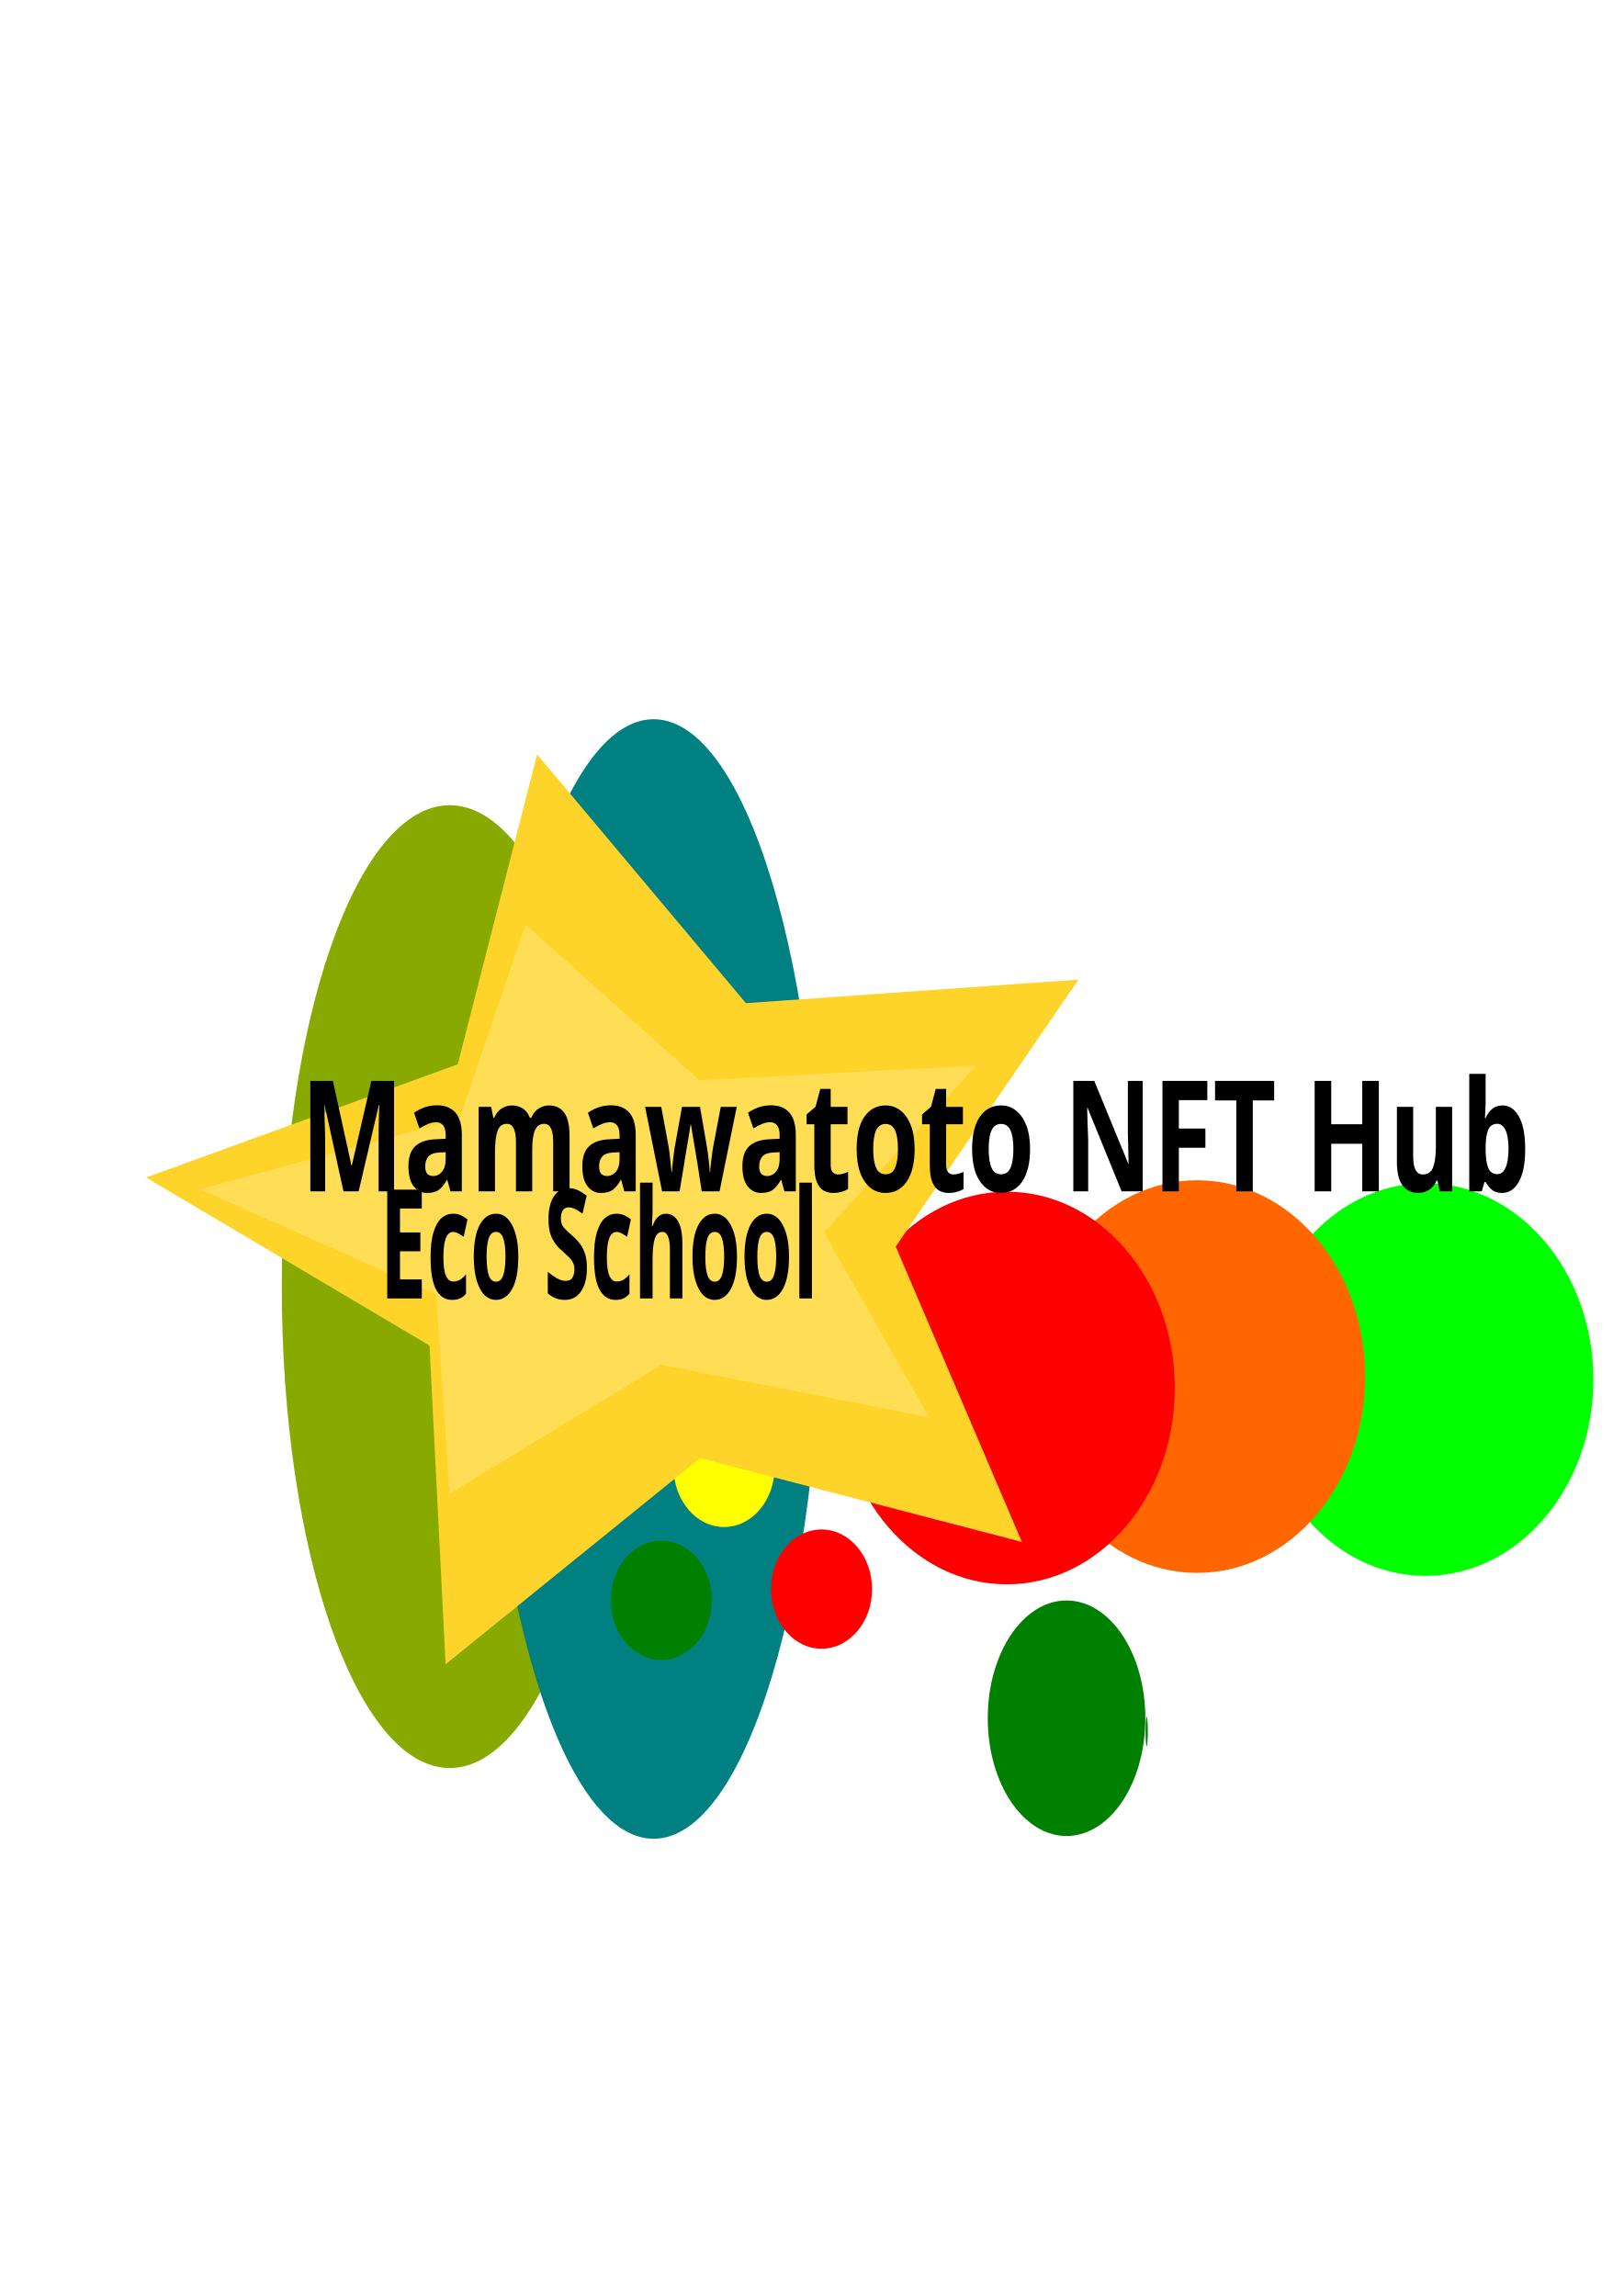
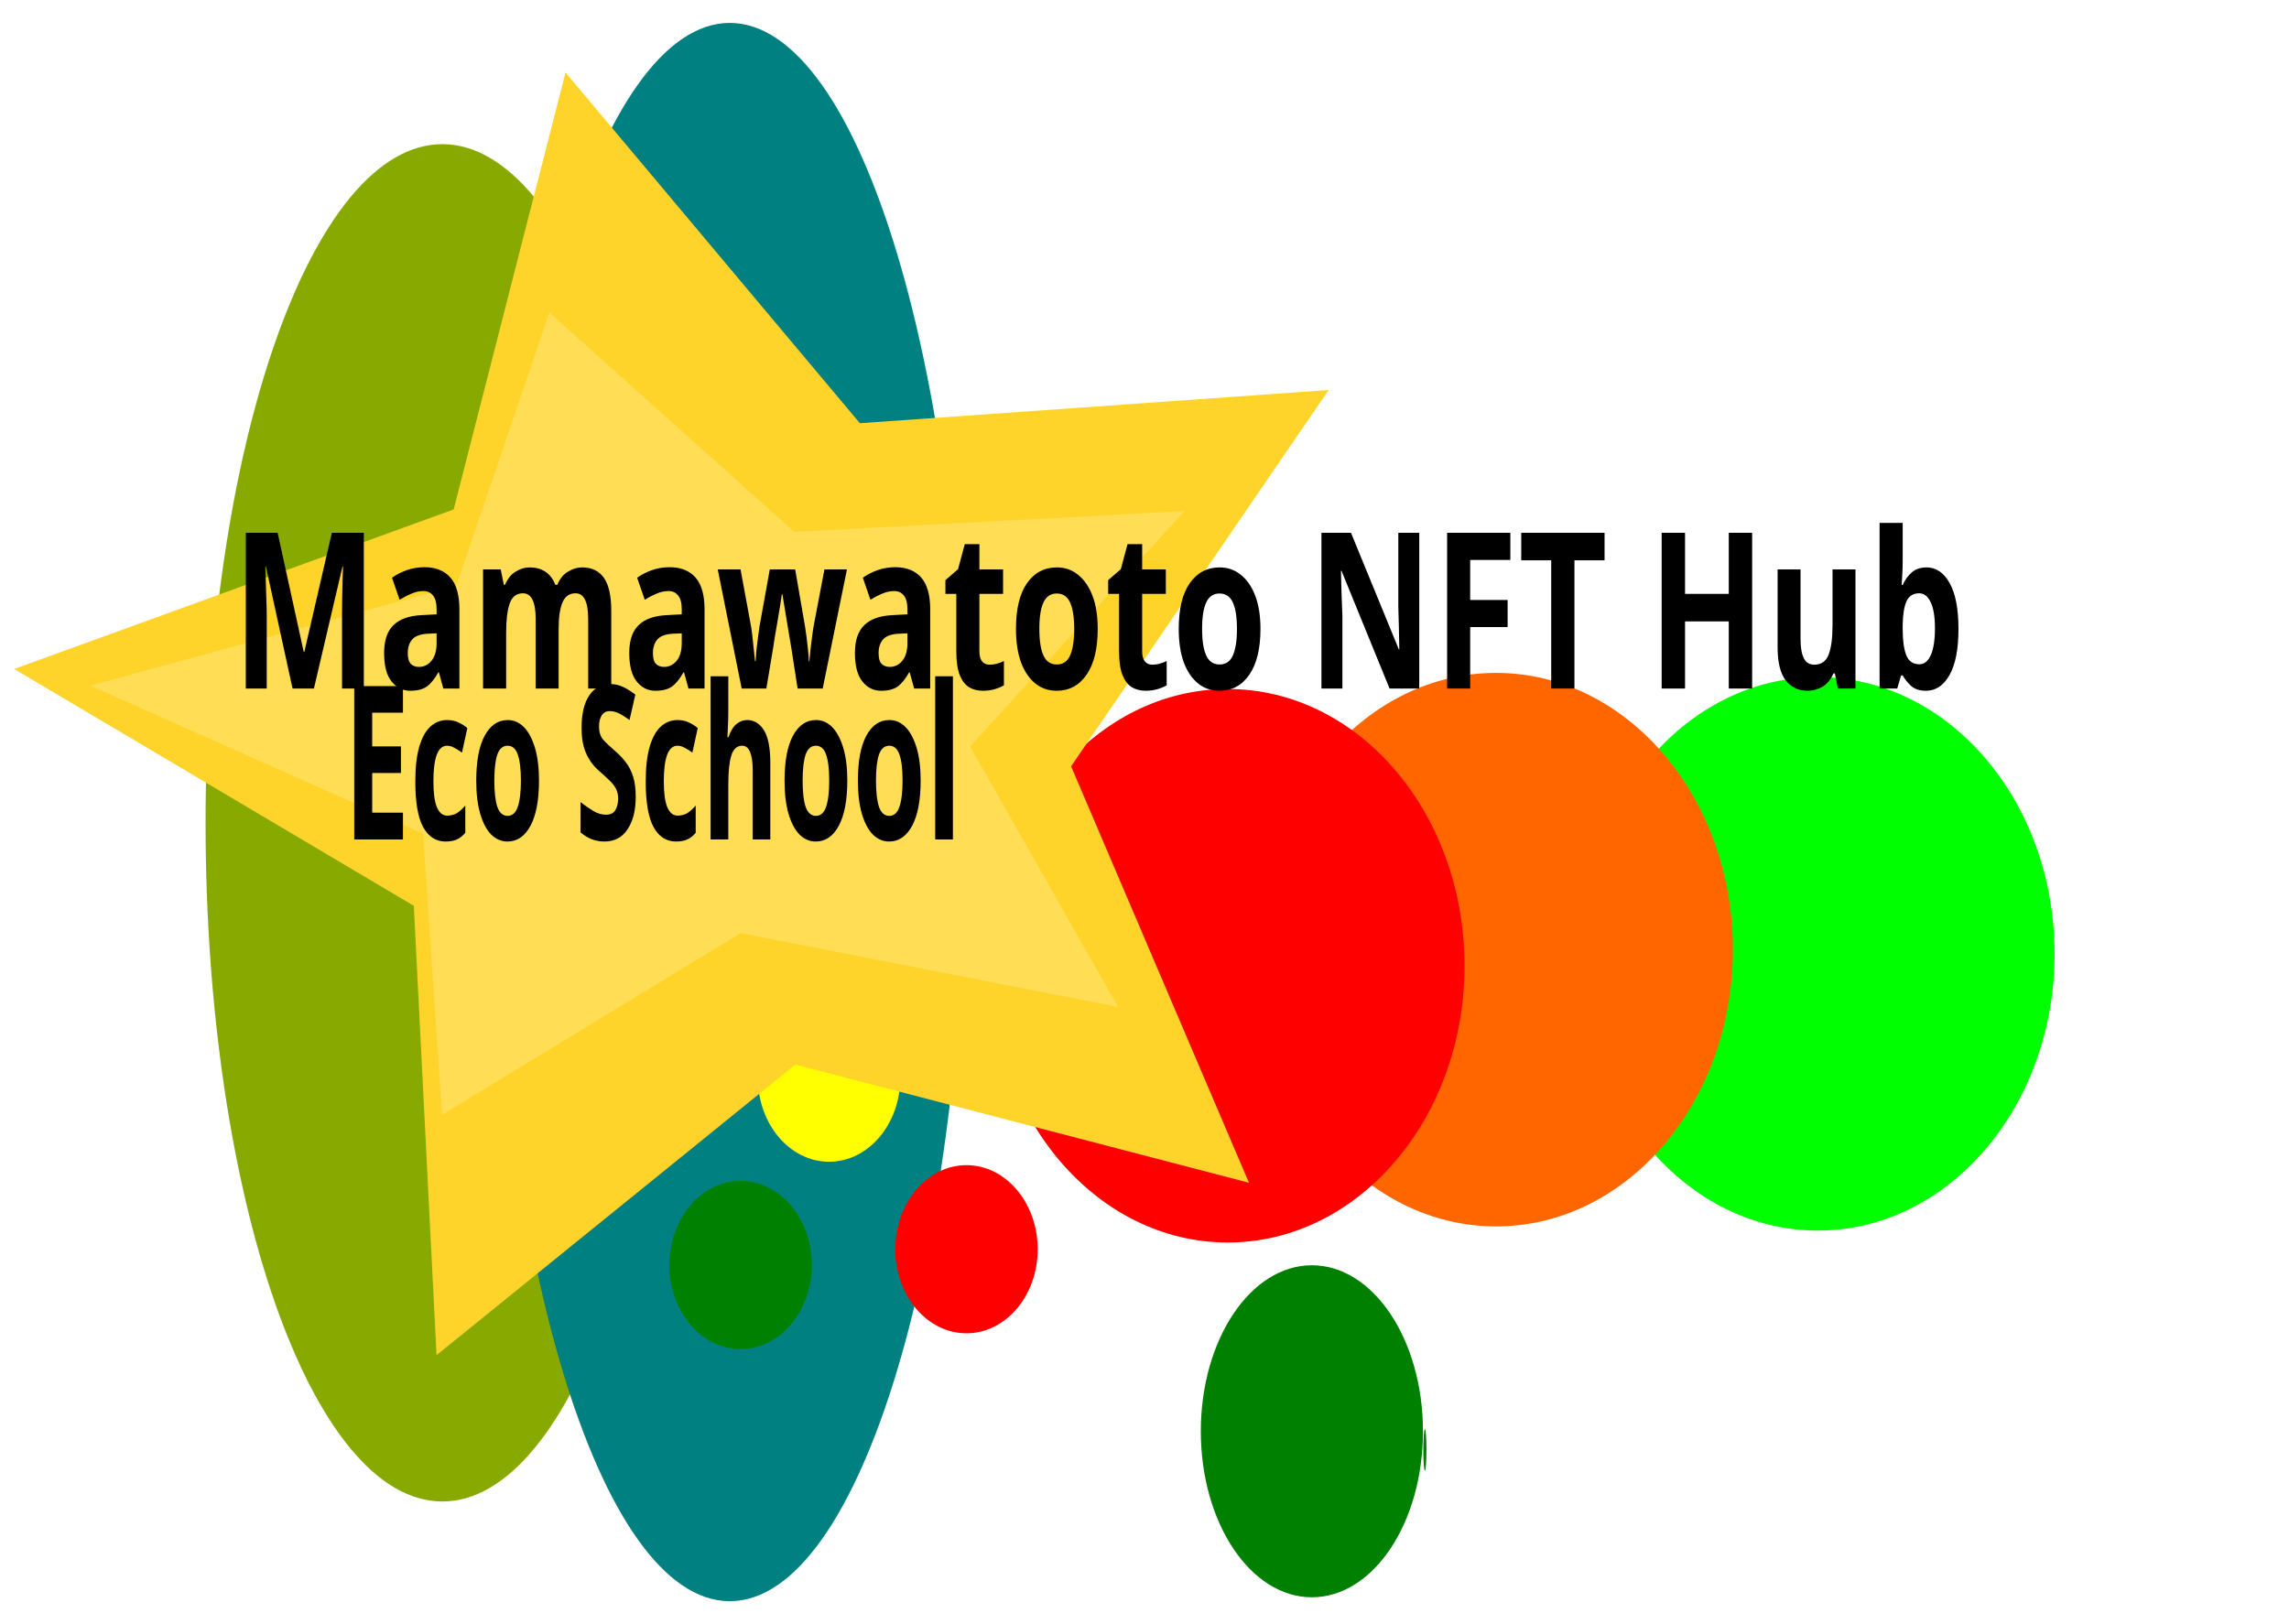
- <svg xmlns="http://www.w3.org/2000/svg" width="210mm" height="297mm" viewBox="0 0 210 297" version="1.1" id="svg5">
+ <svg xmlns="http://www.w3.org/2000/svg" width="210mm" height="149mm" viewBox="0 0 210 149" version="1.1" id="svg5">
  <defs id="defs2" />
  <g id="layer1">
-     <ellipse style="fill:#88aa00;fill-rule:evenodd;stroke-width:0.242" id="path103" cx="58.168" cy="166.432" rx="21.725" ry="62.273" />
-     <ellipse style="fill:#008080;fill-rule:evenodd;stroke-width:0.261" id="path103-9" cx="84.537" cy="165.444" rx="21.725" ry="72.409" />
-     <ellipse style="fill:#00ff00;fill-rule:evenodd;stroke-width:0.154" id="path103-9-0" cx="184.354" cy="178.452" rx="21.725" ry="25.394" />
-     <ellipse style="fill:#ff6600;fill-rule:evenodd;stroke-width:0.154" id="path103-9-0-9" cx="154.838" cy="178.069" rx="21.725" ry="25.394" />
-     <ellipse style="fill:#ff0000;fill-rule:evenodd;stroke-width:0.154" id="path103-9-0-9-3" cx="130.219" cy="179.547" rx="21.725" ry="25.394" />
-     <ellipse style="fill:#808000;fill-rule:evenodd;stroke-width:0.047" id="path103-9-0-2" cx="99.275" cy="169.102" rx="6.535" ry="7.714" />
-     <ellipse style="fill:#ffff00;fill-rule:evenodd;stroke-width:0.047" id="path103-9-0-2-2" cx="93.648" cy="189.817" rx="6.535" ry="7.714" />
-     <ellipse style="fill:#008000;fill-rule:evenodd;stroke-width:0.047" id="path103-9-0-2-2-5" cx="85.528" cy="207.005" rx="6.535" ry="7.714" />
-     <ellipse style="fill:#ff0000;fill-rule:evenodd;stroke-width:0.047" id="path103-9-0-2-2-5-2" cx="106.251" cy="205.558" rx="6.535" ry="7.714" />
-     <path style="fill:#ffd42a;fill-rule:evenodd" id="path127" d="m 340.334,561.503 -5.451,-112.638 -95.879,-59.366 105.44,-39.991 26.832,-109.531 70.617,87.922 112.462,-8.328 -61.797,94.33 42.673,104.384 -108.809,-29.623 z" transform="matrix(0.3824177,0,0,0.366054,-72.51504,9.736705)" />
-     <path style="fill:#ffdd55;fill-rule:evenodd" id="path127-6" transform="matrix(0.3182732,0,0,0.2289649,-50.18541,64.65891)" d="m 340.334,561.503 -5.451,-112.638 -95.879,-59.366 105.44,-39.991 26.832,-109.531 70.617,87.922 112.462,-8.328 -61.797,94.33 42.673,104.384 -108.809,-29.623 z" />
-     <text xml:space="preserve" style="font-style:normal;font-weight:normal;font-size:16.842px;line-height:1.25;font-family:sans-serif;fill:#000000;fill-opacity:1;stroke:none;stroke-width:0.421" x="46.154" y="129.756" id="text3209" transform="scale(0.8419789,1.187678)">
-       <tspan style="font-style:normal;font-variant:normal;font-weight:bold;font-stretch:normal;font-family:'Tlwg Typo';-inkscape-font-specification:'Tlwg Typo Bold';stroke-width:0.421" x="46.154" y="129.756" id="tspan15849">Mamawatoto NFT Hub</tspan>
-     </text>
-     <text xml:space="preserve" style="font-style:normal;font-weight:normal;font-size:14.639px;line-height:1.25;font-family:sans-serif;fill:#000000;fill-opacity:1;stroke:none;stroke-width:0.366" x="66.104" y="124.772" id="text3209-5" transform="scale(0.7428824,1.346108)">
-       <tspan style="font-style:normal;font-variant:normal;font-weight:bold;font-stretch:normal;font-family:'Tlwg Typo';-inkscape-font-specification:'Tlwg Typo Bold';stroke-width:0.366" x="66.104" y="124.772" id="tspan15849-6">Eco School</tspan>
-     </text>
-     <ellipse style="fill:#008000;stroke-width:0.265" id="path45913" cx="137.941" cy="222.262" rx="10.19" ry="15.233" />
-     <ellipse style="fill:#008000;stroke-width:0.265" id="path46039" cx="148.308" cy="223.972" rx="0.145" ry="1.904" />
+     <g id="g46352" transform="translate(-17.5842,-90.93055)">
+       <ellipse style="fill:#88aa00;fill-rule:evenodd;stroke-width:0.242" id="path103" cx="58.168" cy="166.432" rx="21.725" ry="62.273" />
+       <ellipse style="fill:#008080;fill-rule:evenodd;stroke-width:0.261" id="path103-9" cx="84.537" cy="165.444" rx="21.725" ry="72.409" />
+       <ellipse style="fill:#00ff00;fill-rule:evenodd;stroke-width:0.154" id="path103-9-0" cx="184.354" cy="178.452" rx="21.725" ry="25.394" />
+       <ellipse style="fill:#ff6600;fill-rule:evenodd;stroke-width:0.154" id="path103-9-0-9" cx="154.838" cy="178.069" rx="21.725" ry="25.394" />
+       <ellipse style="fill:#ff0000;fill-rule:evenodd;stroke-width:0.154" id="path103-9-0-9-3" cx="130.219" cy="179.547" rx="21.725" ry="25.394" />
+       <ellipse style="fill:#808000;fill-rule:evenodd;stroke-width:0.047" id="path103-9-0-2" cx="99.275" cy="169.102" rx="6.535" ry="7.714" />
+       <ellipse style="fill:#ffff00;fill-rule:evenodd;stroke-width:0.047" id="path103-9-0-2-2" cx="93.648" cy="189.817" rx="6.535" ry="7.714" />
+       <ellipse style="fill:#008000;fill-rule:evenodd;stroke-width:0.047" id="path103-9-0-2-2-5" cx="85.528" cy="207.005" rx="6.535" ry="7.714" />
+       <ellipse style="fill:#ff0000;fill-rule:evenodd;stroke-width:0.047" id="path103-9-0-2-2-5-2" cx="106.251" cy="205.558" rx="6.535" ry="7.714" />
+       <path style="fill:#ffd42a;fill-rule:evenodd" id="path127" d="m 340.334,561.503 -5.451,-112.638 -95.879,-59.366 105.44,-39.991 26.832,-109.531 70.617,87.922 112.462,-8.328 -61.797,94.33 42.673,104.384 -108.809,-29.623 z" transform="matrix(0.3824177,0,0,0.366054,-72.51504,9.736705)" />
+       <path style="fill:#ffdd55;fill-rule:evenodd" id="path127-6" transform="matrix(0.3182732,0,0,0.2289649,-50.18541,64.65891)" d="m 340.334,561.503 -5.451,-112.638 -95.879,-59.366 105.44,-39.991 26.832,-109.531 70.617,87.922 112.462,-8.328 -61.797,94.33 42.673,104.384 -108.809,-29.623 z" />
+       <text xml:space="preserve" style="font-style:normal;font-weight:normal;font-size:16.842px;line-height:1.25;font-family:sans-serif;fill:#000000;fill-opacity:1;stroke:none;stroke-width:0.421" x="46.154" y="129.756" id="text3209" transform="scale(0.8419789,1.187678)">
+         <tspan style="font-style:normal;font-variant:normal;font-weight:bold;font-stretch:normal;font-family:'Tlwg Typo';-inkscape-font-specification:'Tlwg Typo Bold';stroke-width:0.421" x="46.154" y="129.756" id="tspan15849">Mamawatoto NFT Hub</tspan>
+       </text>
+       <text xml:space="preserve" style="font-style:normal;font-weight:normal;font-size:14.639px;line-height:1.25;font-family:sans-serif;fill:#000000;fill-opacity:1;stroke:none;stroke-width:0.366" x="66.104" y="124.772" id="text3209-5" transform="scale(0.7428824,1.346108)">
+         <tspan style="font-style:normal;font-variant:normal;font-weight:bold;font-stretch:normal;font-family:'Tlwg Typo';-inkscape-font-specification:'Tlwg Typo Bold';stroke-width:0.366" x="66.104" y="124.772" id="tspan15849-6">Eco School</tspan>
+       </text>
+       <ellipse style="fill:#008000;stroke-width:0.265" id="path45913" cx="137.941" cy="222.262" rx="10.19" ry="15.233" />
+       <ellipse style="fill:#008000;stroke-width:0.265" id="path46039" cx="148.308" cy="223.972" rx="0.145" ry="1.904" />
+     </g>
  </g>
</svg>
